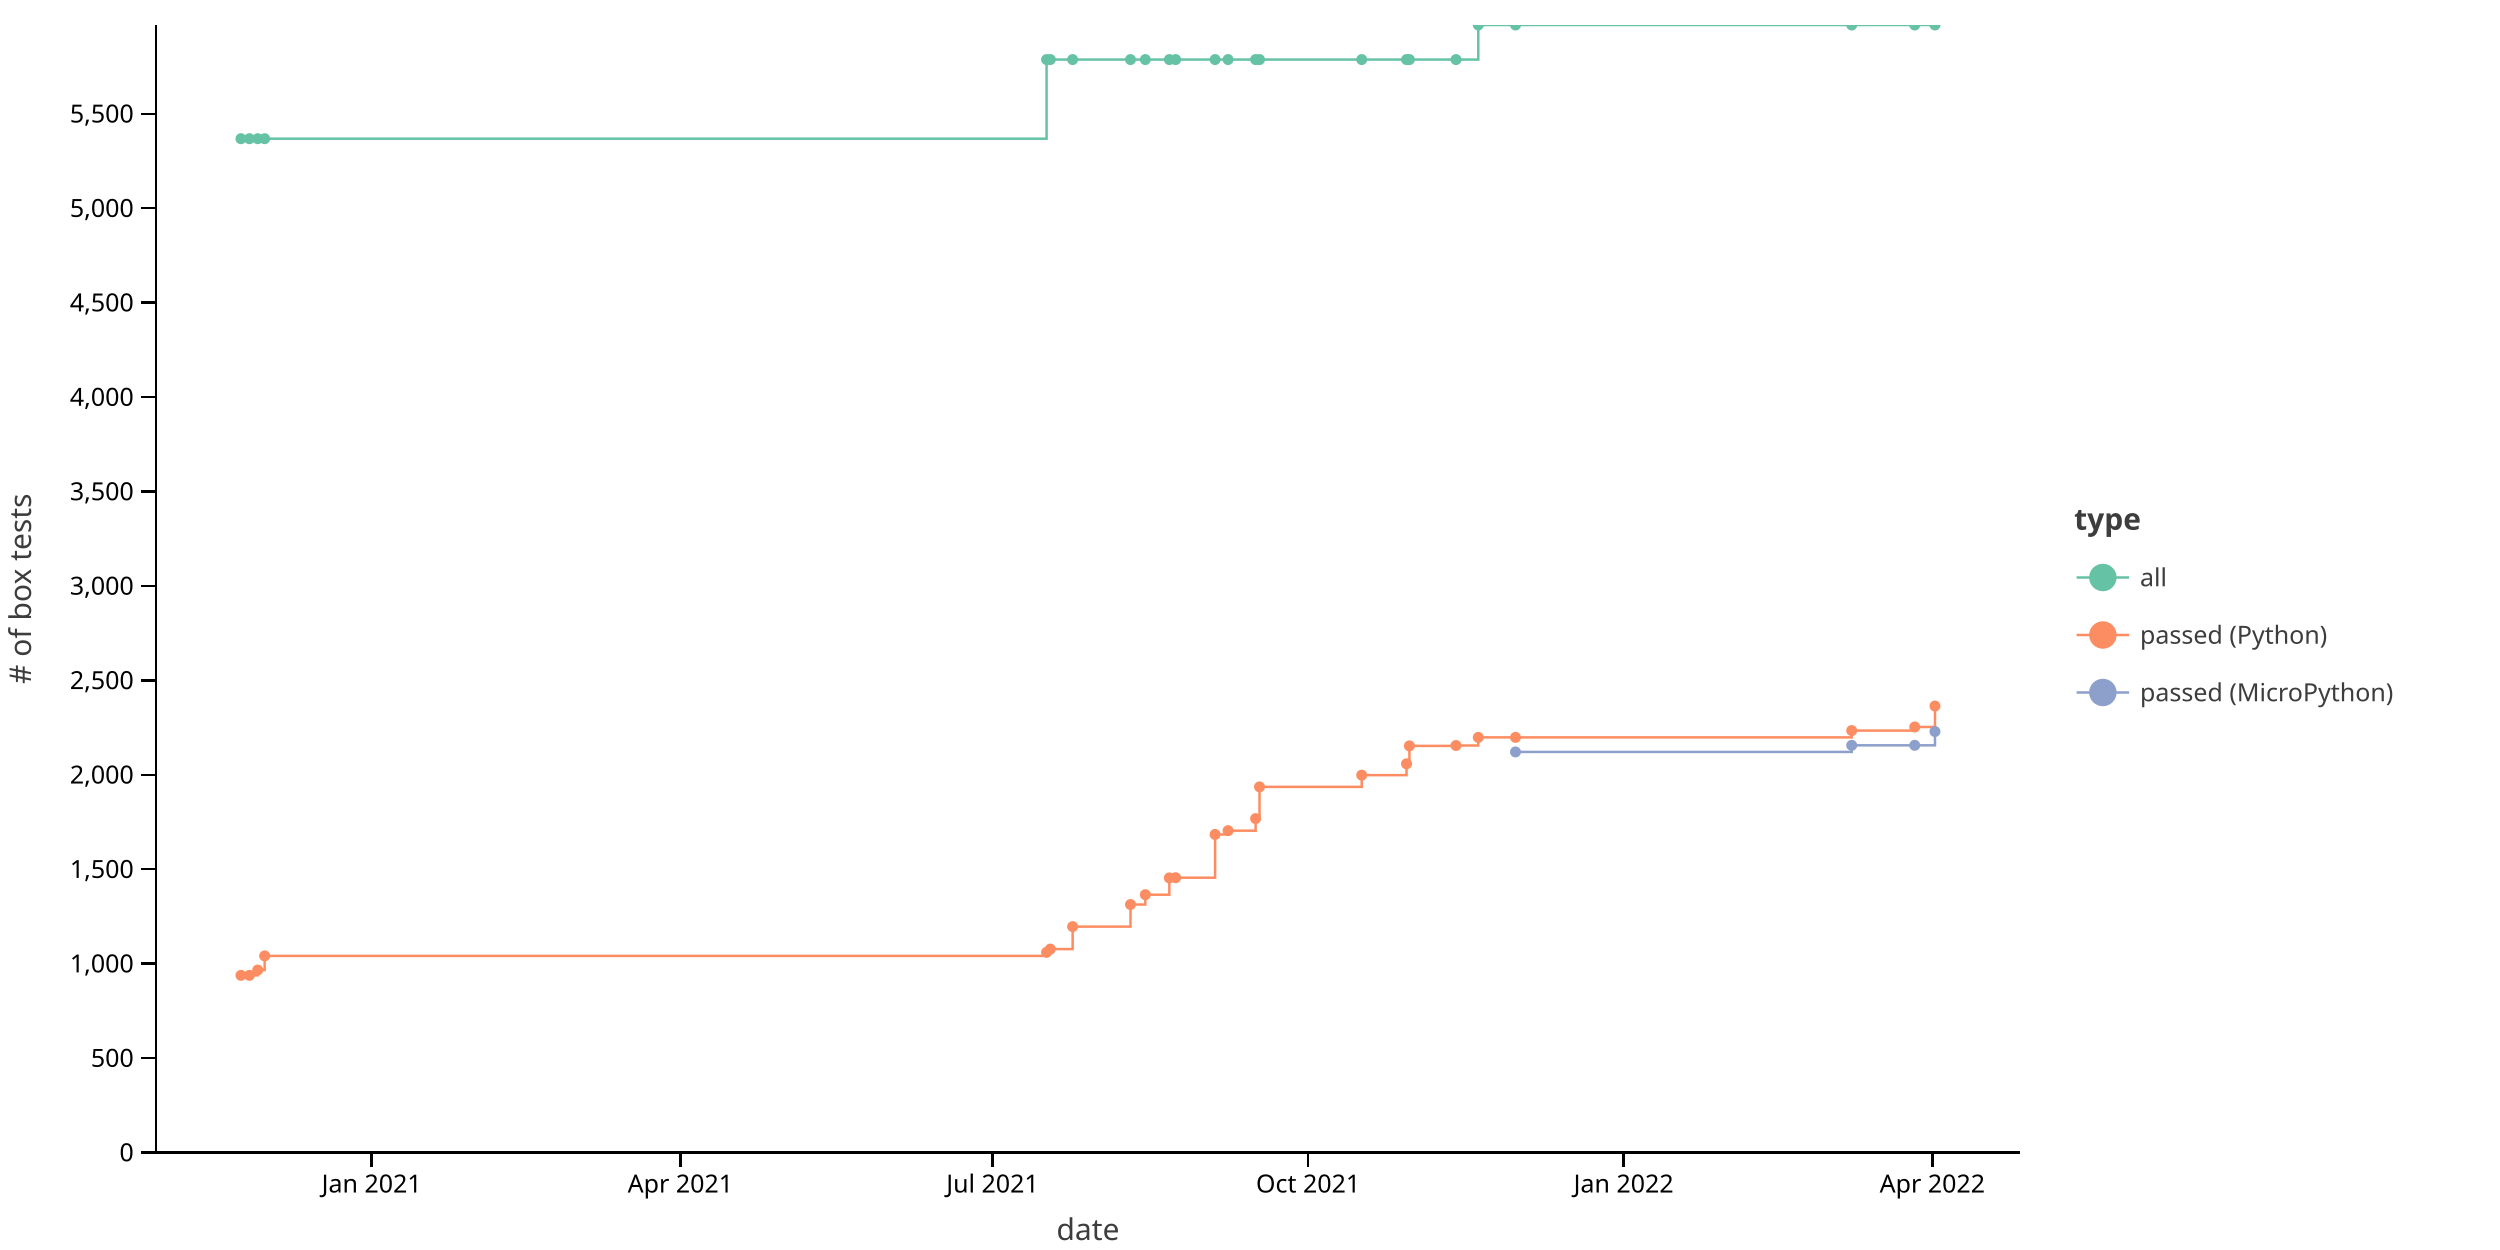
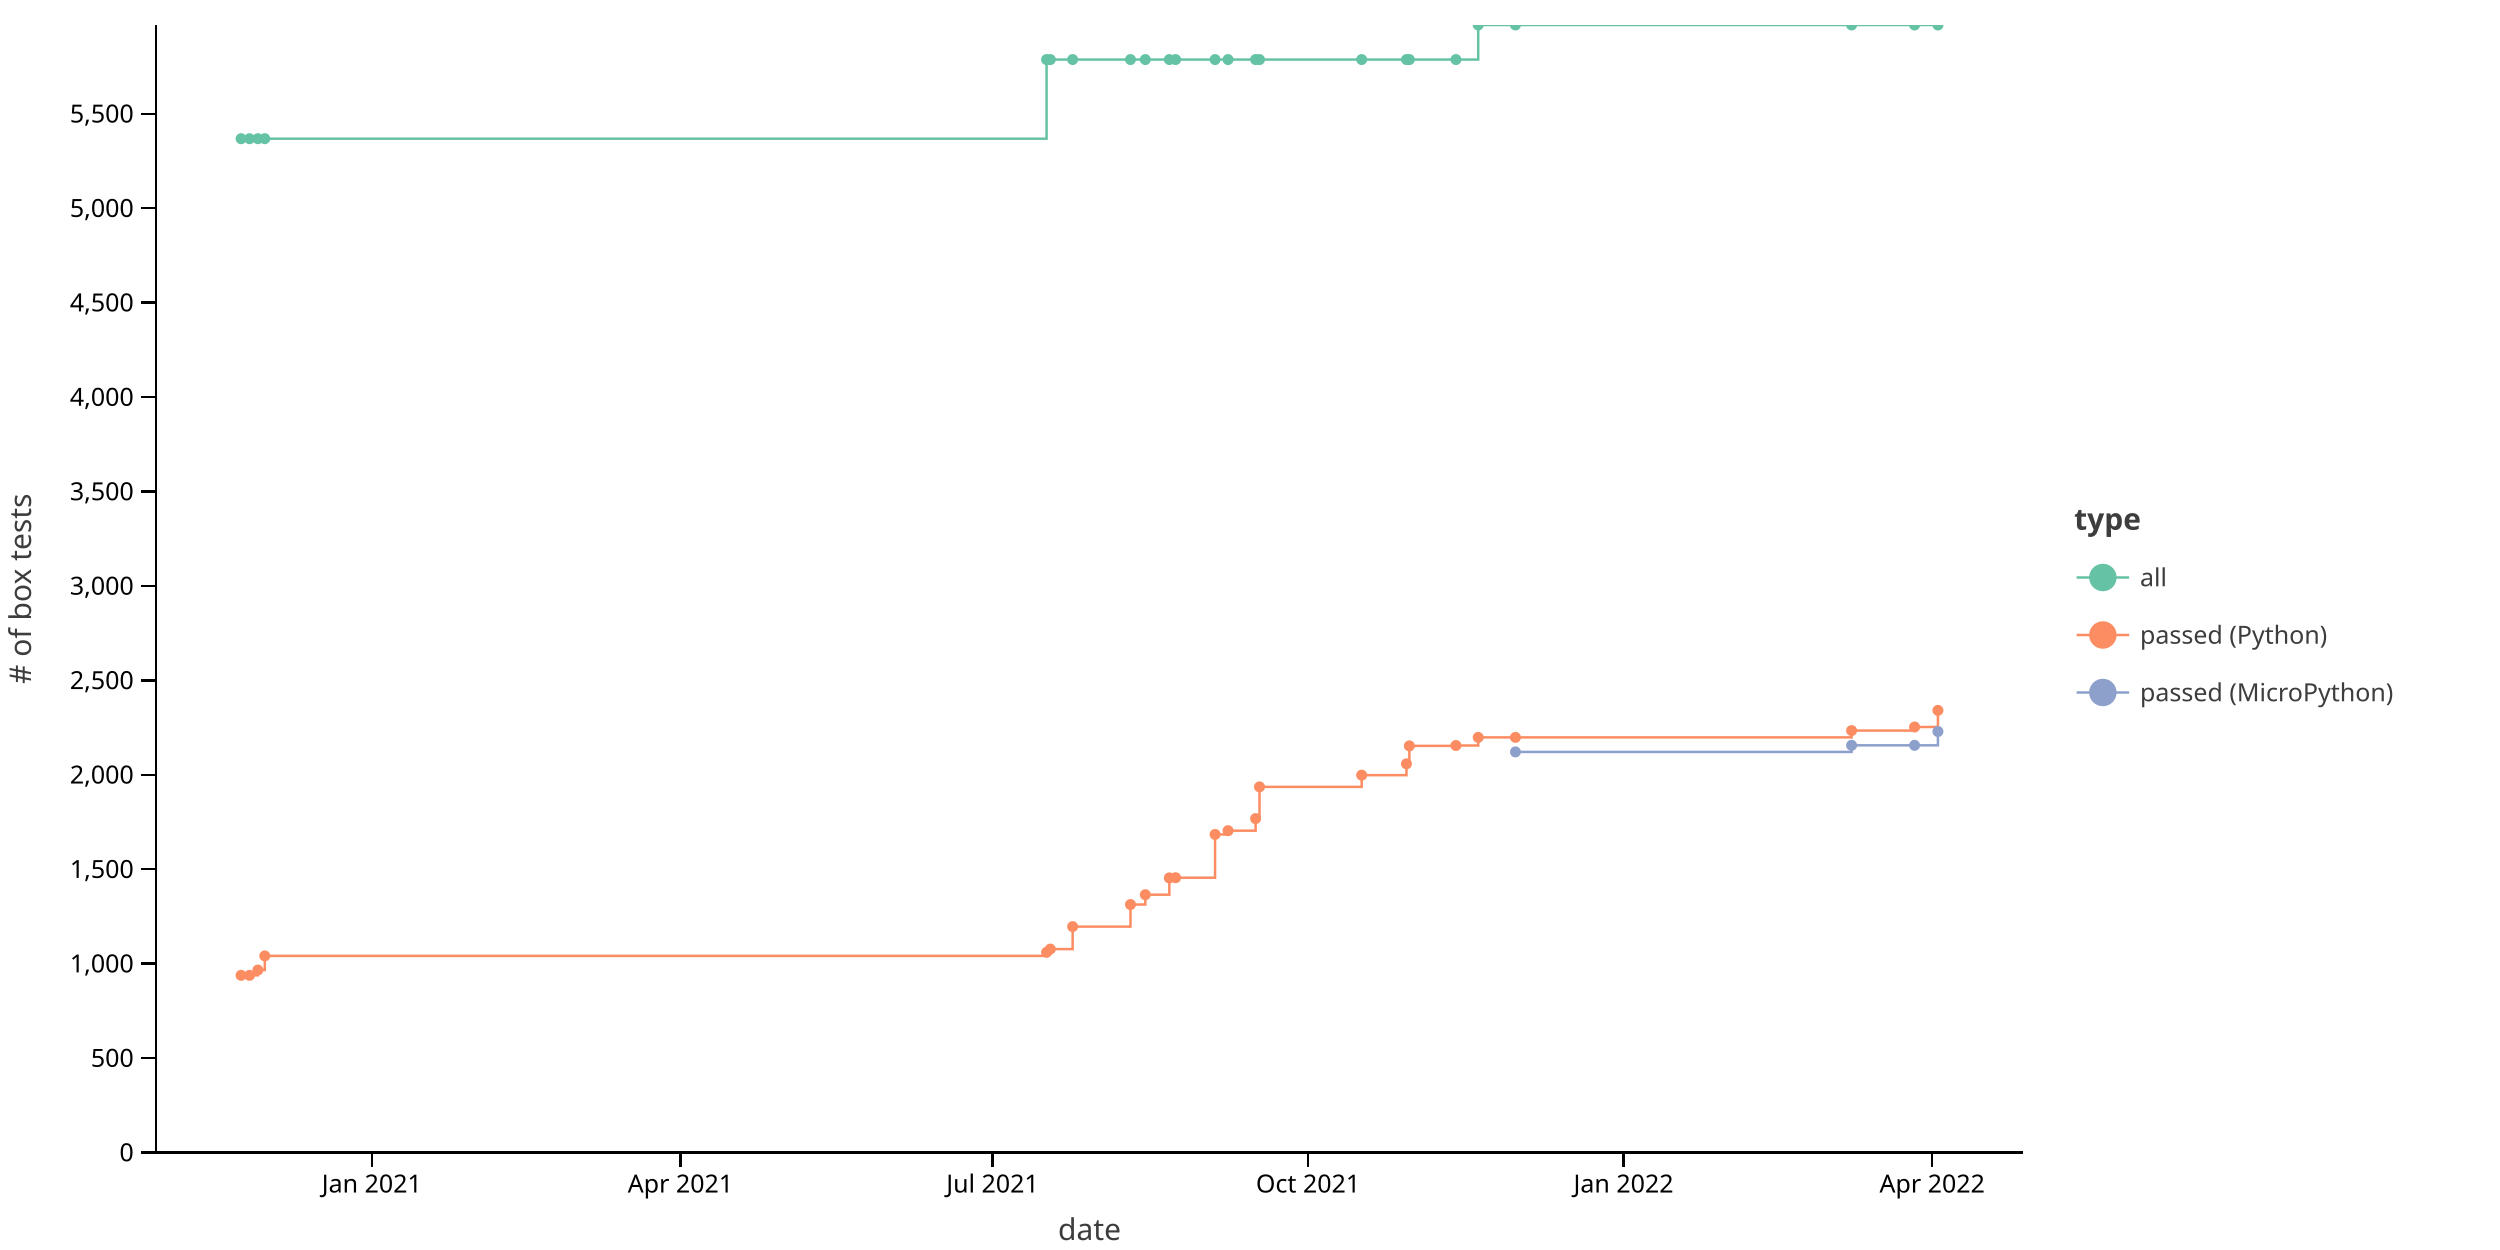
<svg xmlns="http://www.w3.org/2000/svg" class="plt-container" width="1000.0" height="500.0">
  <style type="text/css">
  .plt-container {
	font-family: "Lucida Grande", sans-serif;
	cursor: crosshair;
	user-select: none;
	-webkit-user-select: none;
	-moz-user-select: none;
	-ms-user-select: none;
}
.plt-backdrop {
   fill: white;
}
.plt-transparent .plt-backdrop {
   visibility: hidden;
}
text {
	font-size: 12px;
	fill: #3d3d3d;
	
	text-rendering: optimizeLegibility;
}
.plt-data-tooltip text {
	font-size: 12px;
}
.plt-axis-tooltip text {
	font-size: 12px;
}
.plt-axis line {
	shape-rendering: crispedges;
}
.plt-plot-title {

  font-size: 16.0px;
  font-weight: bold;
}
.plt-axis .tick text {

  font-size: 10.0px;
}
.plt-axis.small-tick-font .tick text {

  font-size: 8.0px;
}
.plt-axis-title text {

  font-size: 12.0px;
}
.plt_legend .legend-title text {

  font-size: 12.0px;
  font-weight: bold;
}
.plt_legend text {

  font-size: 10.0px;
}

  </style>
  <rect class="plt-backdrop" width="100%" height="100%">
  </rect>
  <g class="plt-plot">
    <g transform="translate(20.0 10.0 ) ">
      <g transform="translate(42.5 451.0 ) " class="plt-axis">
-         <g class="tick" transform="translate(86.16114 0.0 ) ">
+         <g class="tick" transform="translate(86.20863 0.0 ) ">
          <line stroke-width="1.0" stroke="rgb(0,0,0)" stroke-opacity="1.0" x2="0.0" y2="6.0">
          </line>
          <g transform="translate(0.0 9.0 ) ">
            <text style="fill:#000000;" text-anchor="middle" dy="0.7em">
            Jan 2021
            </text>
          </g>
        </g>
-         <g class="tick" transform="translate(209.6436 0.0 ) ">
+         <g class="tick" transform="translate(209.6704 0.0 ) ">
          <line stroke-width="1.0" stroke="rgb(0,0,0)" stroke-opacity="1.0" x2="0.0" y2="6.0">
          </line>
          <g transform="translate(0.0 9.0 ) ">
            <text style="fill:#000000;" text-anchor="middle" dy="0.7em">
            Apr 2021
            </text>
          </g>
        </g>
-         <g class="tick" transform="translate(334.498 0.0 ) ">
+         <g class="tick" transform="translate(334.5039 0.0 ) ">
          <line stroke-width="1.0" stroke="rgb(0,0,0)" stroke-opacity="1.0" x2="0.0" y2="6.0">
          </line>
          <g transform="translate(0.0 9.0 ) ">
            <text style="fill:#000000;" text-anchor="middle" dy="0.7em">
            Jul 2021
            </text>
          </g>
        </g>
-         <g class="tick" transform="translate(460.7245 0.0 ) ">
+         <g class="tick" transform="translate(460.7092 0.0 ) ">
          <line stroke-width="1.0" stroke="rgb(0,0,0)" stroke-opacity="1.0" x2="0.0" y2="6.0">
          </line>
          <g transform="translate(0.0 9.0 ) ">
            <text style="fill:#000000;" text-anchor="middle" dy="0.7em">
            Oct 2021
            </text>
          </g>
        </g>
-         <g class="tick" transform="translate(586.951 0.0 ) ">
+         <g class="tick" transform="translate(586.9146 0.0 ) ">
          <line stroke-width="1.0" stroke="rgb(0,0,0)" stroke-opacity="1.0" x2="0.0" y2="6.0">
          </line>
          <g transform="translate(0.0 9.0 ) ">
            <text style="fill:#000000;" text-anchor="middle" dy="0.7em">
            Jan 2022
            </text>
          </g>
        </g>
-         <g class="tick" transform="translate(710.4334 0.0 ) ">
+         <g class="tick" transform="translate(710.3763 0.0 ) ">
          <line stroke-width="1.0" stroke="rgb(0,0,0)" stroke-opacity="1.0" x2="0.0" y2="6.0">
          </line>
          <g transform="translate(0.0 9.0 ) ">
            <text style="fill:#000000;" text-anchor="middle" dy="0.7em">
            Apr 2022
            </text>
          </g>
        </g>
-         <line x1="0.0" y1="0.0" x2="745.371" y2="0.0" stroke-width="1.0" stroke="rgb(0,0,0)" stroke-opacity="1.0">
+         <line x1="0.0" y1="0.0" x2="746.608" y2="0.0" stroke-width="1.0" stroke="rgb(0,0,0)" stroke-opacity="1.0">
        </line>
      </g>
      <g transform="translate(42.5 0.0 ) " class="plt-axis">
        <g class="tick" transform="translate(0.0 451.0 ) ">
          <line stroke-width="1.0" stroke="rgb(0,0,0)" stroke-opacity="1.0" x2="-6.0" y2="0.0">
          </line>
          <g transform="translate(-9.0 0.0 ) ">
            <text style="fill:#000000;" text-anchor="end" dy="0.35em">
            0
            </text>
          </g>
        </g>
        <g class="tick" transform="translate(0.0 413.2278 ) ">
          <line stroke-width="1.0" stroke="rgb(0,0,0)" stroke-opacity="1.0" x2="-6.0" y2="0.0">
          </line>
          <g transform="translate(-9.0 0.0 ) ">
            <text style="fill:#000000;" text-anchor="end" dy="0.35em">
            500
            </text>
          </g>
        </g>
        <g class="tick" transform="translate(0.0 375.4556 ) ">
          <line stroke-width="1.0" stroke="rgb(0,0,0)" stroke-opacity="1.0" x2="-6.0" y2="0.0">
          </line>
          <g transform="translate(-9.0 0.0 ) ">
            <text style="fill:#000000;" text-anchor="end" dy="0.35em">
            1,000
            </text>
          </g>
        </g>
        <g class="tick" transform="translate(0.0 337.6834 ) ">
          <line stroke-width="1.0" stroke="rgb(0,0,0)" stroke-opacity="1.0" x2="-6.0" y2="0.0">
          </line>
          <g transform="translate(-9.0 0.0 ) ">
            <text style="fill:#000000;" text-anchor="end" dy="0.35em">
            1,500
            </text>
          </g>
        </g>
        <g class="tick" transform="translate(0.0 299.9112 ) ">
          <line stroke-width="1.0" stroke="rgb(0,0,0)" stroke-opacity="1.0" x2="-6.0" y2="0.0">
          </line>
          <g transform="translate(-9.0 0.0 ) ">
            <text style="fill:#000000;" text-anchor="end" dy="0.35em">
            2,000
            </text>
          </g>
        </g>
        <g class="tick" transform="translate(0.0 262.139 ) ">
          <line stroke-width="1.0" stroke="rgb(0,0,0)" stroke-opacity="1.0" x2="-6.0" y2="0.0">
          </line>
          <g transform="translate(-9.0 0.0 ) ">
            <text style="fill:#000000;" text-anchor="end" dy="0.35em">
            2,500
            </text>
          </g>
        </g>
        <g class="tick" transform="translate(0.0 224.3668 ) ">
          <line stroke-width="1.0" stroke="rgb(0,0,0)" stroke-opacity="1.0" x2="-6.0" y2="0.0">
          </line>
          <g transform="translate(-9.0 0.0 ) ">
            <text style="fill:#000000;" text-anchor="end" dy="0.35em">
            3,000
            </text>
          </g>
        </g>
        <g class="tick" transform="translate(0.0 186.5946 ) ">
          <line stroke-width="1.0" stroke="rgb(0,0,0)" stroke-opacity="1.0" x2="-6.0" y2="0.0">
          </line>
          <g transform="translate(-9.0 0.0 ) ">
            <text style="fill:#000000;" text-anchor="end" dy="0.35em">
            3,500
            </text>
          </g>
        </g>
        <g class="tick" transform="translate(0.0 148.8224 ) ">
          <line stroke-width="1.0" stroke="rgb(0,0,0)" stroke-opacity="1.0" x2="-6.0" y2="0.0">
          </line>
          <g transform="translate(-9.0 0.0 ) ">
            <text style="fill:#000000;" text-anchor="end" dy="0.35em">
            4,000
            </text>
          </g>
        </g>
        <g class="tick" transform="translate(0.0 111.0503 ) ">
          <line stroke-width="1.0" stroke="rgb(0,0,0)" stroke-opacity="1.0" x2="-6.0" y2="0.0">
          </line>
          <g transform="translate(-9.0 0.0 ) ">
            <text style="fill:#000000;" text-anchor="end" dy="0.35em">
            4,500
            </text>
          </g>
        </g>
        <g class="tick" transform="translate(0.0 73.27806 ) ">
          <line stroke-width="1.0" stroke="rgb(0,0,0)" stroke-opacity="1.0" x2="-6.0" y2="0.0">
          </line>
          <g transform="translate(-9.0 0.0 ) ">
            <text style="fill:#000000;" text-anchor="end" dy="0.35em">
            5,000
            </text>
          </g>
        </g>
        <g class="tick" transform="translate(0.0 35.50586 ) ">
          <line stroke-width="1.0" stroke="rgb(0,0,0)" stroke-opacity="1.0" x2="-6.0" y2="0.0">
          </line>
          <g transform="translate(-9.0 0.0 ) ">
            <text style="fill:#000000;" text-anchor="end" dy="0.35em">
            5,500
            </text>
          </g>
        </g>
        <line x1="0.0" y1="0.0" x2="0.0" y2="451.0" stroke-width="1.0" stroke="rgb(0,0,0)" stroke-opacity="1.0">
        </line>
      </g>
-       <g transform="translate(42.5 0.0 ) " clip-path="url(#clip-0)" clip-bounds-jfx="[rect (0.0, 0.0), (745.371, 451.0)]">
+       <g transform="translate(42.5 0.0 ) " clip-path="url(#clip-0)" clip-bounds-jfx="[rect (0.0, 0.0), (746.608, 451.0)]">
        <defs>
          <clipPath id="clip-0">
-             <rect x="0.0" y="0.0" width="745.371" height="451.0">
+             <rect x="0.0" y="0.0" width="746.608" height="451.0">
            </rect>
          </clipPath>
        </defs>
        <g>
-           <path d="M33.88 45.478 L33.88 45.478 L37.253 45.478 L37.253 45.478 L40.591 45.478 L40.591 45.478 L43.361 45.478 L43.361 45.478 L356.131 45.478 L356.131 13.825 L357.62 13.825 L357.62 13.825 L366.556 13.825 L366.556 13.825 L389.695 13.825 L389.695 13.825 L395.635 13.825 L395.635 13.825 L405.241 13.825 L405.241 13.825 L407.754 13.825 L407.754 13.825 L423.534 13.825 L423.534 13.825 L428.73 13.825 L428.73 13.825 L439.752 13.825 L439.752 13.825 L441.312 13.825 L441.312 13.825 L482.195 13.825 L482.195 13.825 L500.108 13.825 L500.108 13.825 L501.269 13.825 L501.269 13.825 L519.906 13.825 L519.906 13.825 L528.812 13.825 L528.812 0.0 L543.704 0.0 L543.704 0.0 L678.191 0.0 L678.191 0.0 L703.388 0.0 L703.388 0.0 L711.49 0.0 L711.49 0.0 " fill="none" stroke-width="1.0" stroke="rgb(102,194,165)" stroke-opacity="1.0">
+           <path d="M33.937 45.478 L33.937 45.478 L37.309 45.478 L37.309 45.478 L40.646 45.478 L40.646 45.478 L43.416 45.478 L43.416 45.478 L356.133 45.478 L356.133 13.825 L357.622 13.825 L357.622 13.825 L366.556 13.825 L366.556 13.825 L389.692 13.825 L389.692 13.825 L395.63 13.825 L395.63 13.825 L405.235 13.825 L405.235 13.825 L407.748 13.825 L407.748 13.825 L423.525 13.825 L423.525 13.825 L428.72 13.825 L428.72 13.825 L439.74 13.825 L439.74 13.825 L441.3 13.825 L441.3 13.825 L482.176 13.825 L482.176 13.825 L500.086 13.825 L500.086 13.825 L501.247 13.825 L501.247 13.825 L519.881 13.825 L519.881 13.825 L528.785 13.825 L528.785 0.0 L543.675 0.0 L543.675 0.0 L678.139 0.0 L678.139 0.0 L703.332 0.0 L703.332 0.0 L712.672 0.0 L712.672 0.0 " fill="none" stroke-width="1.0" stroke="rgb(102,194,165)" stroke-opacity="1.0">
          </path>
        </g>
        <g>
-           <path d="M33.88 380.139 L33.88 380.139 L37.253 380.139 L37.253 380.139 L40.591 380.139 L40.591 378.024 L43.361 378.024 L43.361 372.358 L356.131 372.358 L356.131 370.923 L357.62 370.923 L357.62 369.639 L366.556 369.639 L366.556 360.649 L389.695 360.649 L389.695 351.81 L395.635 351.81 L395.635 347.882 L405.241 347.882 L405.241 341.158 L407.754 341.158 L407.754 341.083 L423.534 341.083 L423.534 323.783 L428.73 323.783 L428.73 322.272 L439.752 322.272 L439.752 317.438 L441.312 317.438 L441.312 304.746 L482.195 304.746 L482.195 300.062 L500.108 300.062 L500.108 295.53 L501.269 295.53 L501.269 288.353 L519.906 288.353 L519.906 288.202 L528.812 288.202 L528.812 284.953 L543.704 284.953 L543.704 284.953 L678.191 284.953 L678.191 282.234 L703.388 282.234 L703.388 280.798 L711.49 280.798 L711.49 272.413 " fill="none" stroke-width="1.0" stroke="rgb(252,141,98)" stroke-opacity="1.0">
+           <path d="M33.937 380.139 L33.937 380.139 L37.309 380.139 L37.309 380.139 L40.646 380.139 L40.646 378.024 L43.416 378.024 L43.416 372.358 L356.133 372.358 L356.133 370.923 L357.622 370.923 L357.622 369.639 L366.556 369.639 L366.556 360.649 L389.692 360.649 L389.692 351.81 L395.63 351.81 L395.63 347.882 L405.235 347.882 L405.235 341.158 L407.748 341.158 L407.748 341.083 L423.525 341.083 L423.525 323.783 L428.72 323.783 L428.72 322.272 L439.74 322.272 L439.74 317.438 L441.3 317.438 L441.3 304.746 L482.176 304.746 L482.176 300.062 L500.086 300.062 L500.086 295.53 L501.247 295.53 L501.247 288.353 L519.881 288.353 L519.881 288.202 L528.785 288.202 L528.785 284.953 L543.675 284.953 L543.675 284.953 L678.139 284.953 L678.139 282.234 L703.332 282.234 L703.332 280.798 L712.672 280.798 L712.672 274.151 " fill="none" stroke-width="1.0" stroke="rgb(252,141,98)" stroke-opacity="1.0">
          </path>
        </g>
        <g>
-           <path d="M543.704 290.77 L543.704 290.77 L678.191 290.77 L678.191 288.126 L703.388 288.126 L703.388 288.126 L711.49 288.126 L711.49 282.612 " fill="none" stroke-width="1.0" stroke="rgb(141,160,203)" stroke-opacity="1.0">
+           <path d="M543.675 290.77 L543.675 290.77 L678.139 290.77 L678.139 288.126 L703.332 288.126 L703.332 288.126 L712.672 288.126 L712.672 282.612 " fill="none" stroke-width="1.0" stroke="rgb(141,160,203)" stroke-opacity="1.0">
          </path>
        </g>
      </g>
-       <g transform="translate(42.5 0.0 ) " clip-path="url(#clip-1)" clip-bounds-jfx="[rect (0.0, 0.0), (745.371, 451.0)]">
+       <g transform="translate(42.5 0.0 ) " clip-path="url(#clip-1)" clip-bounds-jfx="[rect (0.0, 0.0), (746.608, 451.0)]">
        <defs>
          <clipPath id="clip-1">
-             <rect x="0.0" y="0.0" width="745.371" height="451.0">
+             <rect x="0.0" y="0.0" width="746.608" height="451.0">
            </rect>
          </clipPath>
        </defs>
        <g>
          <g>
-             <circle fill="#66c2a5" stroke="#66c2a5" stroke-opacity="0.0" stroke-width="0.0" cx="33.88" cy="45.478" r="2.2" />
-             <circle fill="#66c2a5" stroke="#66c2a5" stroke-opacity="0.0" stroke-width="0.0" cx="37.253" cy="45.478" r="2.2" />
-             <circle fill="#66c2a5" stroke="#66c2a5" stroke-opacity="0.0" stroke-width="0.0" cx="40.591" cy="45.478" r="2.2" />
-             <circle fill="#66c2a5" stroke="#66c2a5" stroke-opacity="0.0" stroke-width="0.0" cx="43.361" cy="45.478" r="2.2" />
-             <circle fill="#66c2a5" stroke="#66c2a5" stroke-opacity="0.0" stroke-width="0.0" cx="356.131" cy="13.825" r="2.2" />
-             <circle fill="#66c2a5" stroke="#66c2a5" stroke-opacity="0.0" stroke-width="0.0" cx="357.62" cy="13.825" r="2.2" />
+             <circle fill="#66c2a5" stroke="#66c2a5" stroke-opacity="0.0" stroke-width="0.0" cx="33.937" cy="45.478" r="2.2" />
+             <circle fill="#66c2a5" stroke="#66c2a5" stroke-opacity="0.0" stroke-width="0.0" cx="37.309" cy="45.478" r="2.2" />
+             <circle fill="#66c2a5" stroke="#66c2a5" stroke-opacity="0.0" stroke-width="0.0" cx="40.646" cy="45.478" r="2.2" />
+             <circle fill="#66c2a5" stroke="#66c2a5" stroke-opacity="0.0" stroke-width="0.0" cx="43.416" cy="45.478" r="2.2" />
+             <circle fill="#66c2a5" stroke="#66c2a5" stroke-opacity="0.0" stroke-width="0.0" cx="356.133" cy="13.825" r="2.2" />
+             <circle fill="#66c2a5" stroke="#66c2a5" stroke-opacity="0.0" stroke-width="0.0" cx="357.622" cy="13.825" r="2.2" />
            <circle fill="#66c2a5" stroke="#66c2a5" stroke-opacity="0.0" stroke-width="0.0" cx="366.556" cy="13.825" r="2.2" />
-             <circle fill="#66c2a5" stroke="#66c2a5" stroke-opacity="0.0" stroke-width="0.0" cx="389.695" cy="13.825" r="2.2" />
-             <circle fill="#66c2a5" stroke="#66c2a5" stroke-opacity="0.0" stroke-width="0.0" cx="395.635" cy="13.825" r="2.2" />
-             <circle fill="#66c2a5" stroke="#66c2a5" stroke-opacity="0.0" stroke-width="0.0" cx="405.241" cy="13.825" r="2.2" />
-             <circle fill="#66c2a5" stroke="#66c2a5" stroke-opacity="0.0" stroke-width="0.0" cx="407.754" cy="13.825" r="2.2" />
-             <circle fill="#66c2a5" stroke="#66c2a5" stroke-opacity="0.0" stroke-width="0.0" cx="423.534" cy="13.825" r="2.2" />
-             <circle fill="#66c2a5" stroke="#66c2a5" stroke-opacity="0.0" stroke-width="0.0" cx="428.73" cy="13.825" r="2.2" />
-             <circle fill="#66c2a5" stroke="#66c2a5" stroke-opacity="0.0" stroke-width="0.0" cx="439.752" cy="13.825" r="2.2" />
-             <circle fill="#66c2a5" stroke="#66c2a5" stroke-opacity="0.0" stroke-width="0.0" cx="441.312" cy="13.825" r="2.2" />
-             <circle fill="#66c2a5" stroke="#66c2a5" stroke-opacity="0.0" stroke-width="0.0" cx="482.195" cy="13.825" r="2.2" />
-             <circle fill="#66c2a5" stroke="#66c2a5" stroke-opacity="0.0" stroke-width="0.0" cx="500.108" cy="13.825" r="2.2" />
-             <circle fill="#66c2a5" stroke="#66c2a5" stroke-opacity="0.0" stroke-width="0.0" cx="501.269" cy="13.825" r="2.2" />
-             <circle fill="#66c2a5" stroke="#66c2a5" stroke-opacity="0.0" stroke-width="0.0" cx="519.906" cy="13.825" r="2.2" />
-             <circle fill="#66c2a5" stroke="#66c2a5" stroke-opacity="0.0" stroke-width="0.0" cx="528.812" cy="0.0" r="2.2" />
-             <circle fill="#66c2a5" stroke="#66c2a5" stroke-opacity="0.0" stroke-width="0.0" cx="543.704" cy="0.0" r="2.2" />
-             <circle fill="#66c2a5" stroke="#66c2a5" stroke-opacity="0.0" stroke-width="0.0" cx="678.191" cy="0.0" r="2.2" />
-             <circle fill="#66c2a5" stroke="#66c2a5" stroke-opacity="0.0" stroke-width="0.0" cx="703.388" cy="0.0" r="2.2" />
-             <circle fill="#66c2a5" stroke="#66c2a5" stroke-opacity="0.0" stroke-width="0.0" cx="711.49" cy="0.0" r="2.2" />
-             <circle fill="#fc8d62" stroke="#fc8d62" stroke-opacity="0.0" stroke-width="0.0" cx="33.88" cy="380.139" r="2.2" />
-             <circle fill="#fc8d62" stroke="#fc8d62" stroke-opacity="0.0" stroke-width="0.0" cx="37.253" cy="380.139" r="2.2" />
-             <circle fill="#fc8d62" stroke="#fc8d62" stroke-opacity="0.0" stroke-width="0.0" cx="40.591" cy="378.024" r="2.2" />
-             <circle fill="#fc8d62" stroke="#fc8d62" stroke-opacity="0.0" stroke-width="0.0" cx="43.361" cy="372.358" r="2.2" />
-             <circle fill="#fc8d62" stroke="#fc8d62" stroke-opacity="0.0" stroke-width="0.0" cx="356.131" cy="370.923" r="2.2" />
-             <circle fill="#fc8d62" stroke="#fc8d62" stroke-opacity="0.0" stroke-width="0.0" cx="357.62" cy="369.639" r="2.2" />
+             <circle fill="#66c2a5" stroke="#66c2a5" stroke-opacity="0.0" stroke-width="0.0" cx="389.692" cy="13.825" r="2.2" />
+             <circle fill="#66c2a5" stroke="#66c2a5" stroke-opacity="0.0" stroke-width="0.0" cx="395.63" cy="13.825" r="2.2" />
+             <circle fill="#66c2a5" stroke="#66c2a5" stroke-opacity="0.0" stroke-width="0.0" cx="405.235" cy="13.825" r="2.2" />
+             <circle fill="#66c2a5" stroke="#66c2a5" stroke-opacity="0.0" stroke-width="0.0" cx="407.748" cy="13.825" r="2.2" />
+             <circle fill="#66c2a5" stroke="#66c2a5" stroke-opacity="0.0" stroke-width="0.0" cx="423.525" cy="13.825" r="2.2" />
+             <circle fill="#66c2a5" stroke="#66c2a5" stroke-opacity="0.0" stroke-width="0.0" cx="428.72" cy="13.825" r="2.2" />
+             <circle fill="#66c2a5" stroke="#66c2a5" stroke-opacity="0.0" stroke-width="0.0" cx="439.74" cy="13.825" r="2.2" />
+             <circle fill="#66c2a5" stroke="#66c2a5" stroke-opacity="0.0" stroke-width="0.0" cx="441.3" cy="13.825" r="2.2" />
+             <circle fill="#66c2a5" stroke="#66c2a5" stroke-opacity="0.0" stroke-width="0.0" cx="482.176" cy="13.825" r="2.2" />
+             <circle fill="#66c2a5" stroke="#66c2a5" stroke-opacity="0.0" stroke-width="0.0" cx="500.086" cy="13.825" r="2.2" />
+             <circle fill="#66c2a5" stroke="#66c2a5" stroke-opacity="0.0" stroke-width="0.0" cx="501.247" cy="13.825" r="2.2" />
+             <circle fill="#66c2a5" stroke="#66c2a5" stroke-opacity="0.0" stroke-width="0.0" cx="519.881" cy="13.825" r="2.2" />
+             <circle fill="#66c2a5" stroke="#66c2a5" stroke-opacity="0.0" stroke-width="0.0" cx="528.785" cy="0.0" r="2.2" />
+             <circle fill="#66c2a5" stroke="#66c2a5" stroke-opacity="0.0" stroke-width="0.0" cx="543.675" cy="0.0" r="2.2" />
+             <circle fill="#66c2a5" stroke="#66c2a5" stroke-opacity="0.0" stroke-width="0.0" cx="678.139" cy="0.0" r="2.2" />
+             <circle fill="#66c2a5" stroke="#66c2a5" stroke-opacity="0.0" stroke-width="0.0" cx="703.332" cy="0.0" r="2.2" />
+             <circle fill="#66c2a5" stroke="#66c2a5" stroke-opacity="0.0" stroke-width="0.0" cx="712.672" cy="0.0" r="2.2" />
+             <circle fill="#fc8d62" stroke="#fc8d62" stroke-opacity="0.0" stroke-width="0.0" cx="33.937" cy="380.139" r="2.2" />
+             <circle fill="#fc8d62" stroke="#fc8d62" stroke-opacity="0.0" stroke-width="0.0" cx="37.309" cy="380.139" r="2.2" />
+             <circle fill="#fc8d62" stroke="#fc8d62" stroke-opacity="0.0" stroke-width="0.0" cx="40.646" cy="378.024" r="2.2" />
+             <circle fill="#fc8d62" stroke="#fc8d62" stroke-opacity="0.0" stroke-width="0.0" cx="43.416" cy="372.358" r="2.2" />
+             <circle fill="#fc8d62" stroke="#fc8d62" stroke-opacity="0.0" stroke-width="0.0" cx="356.133" cy="370.923" r="2.2" />
+             <circle fill="#fc8d62" stroke="#fc8d62" stroke-opacity="0.0" stroke-width="0.0" cx="357.622" cy="369.639" r="2.2" />
            <circle fill="#fc8d62" stroke="#fc8d62" stroke-opacity="0.0" stroke-width="0.0" cx="366.556" cy="360.649" r="2.2" />
-             <circle fill="#fc8d62" stroke="#fc8d62" stroke-opacity="0.0" stroke-width="0.0" cx="389.695" cy="351.81" r="2.2" />
-             <circle fill="#fc8d62" stroke="#fc8d62" stroke-opacity="0.0" stroke-width="0.0" cx="395.635" cy="347.882" r="2.2" />
-             <circle fill="#fc8d62" stroke="#fc8d62" stroke-opacity="0.0" stroke-width="0.0" cx="405.241" cy="341.158" r="2.2" />
-             <circle fill="#fc8d62" stroke="#fc8d62" stroke-opacity="0.0" stroke-width="0.0" cx="407.754" cy="341.083" r="2.2" />
-             <circle fill="#fc8d62" stroke="#fc8d62" stroke-opacity="0.0" stroke-width="0.0" cx="423.534" cy="323.783" r="2.2" />
-             <circle fill="#fc8d62" stroke="#fc8d62" stroke-opacity="0.0" stroke-width="0.0" cx="428.73" cy="322.272" r="2.2" />
-             <circle fill="#fc8d62" stroke="#fc8d62" stroke-opacity="0.0" stroke-width="0.0" cx="439.752" cy="317.438" r="2.2" />
-             <circle fill="#fc8d62" stroke="#fc8d62" stroke-opacity="0.0" stroke-width="0.0" cx="441.312" cy="304.746" r="2.2" />
-             <circle fill="#fc8d62" stroke="#fc8d62" stroke-opacity="0.0" stroke-width="0.0" cx="482.195" cy="300.062" r="2.2" />
-             <circle fill="#fc8d62" stroke="#fc8d62" stroke-opacity="0.0" stroke-width="0.0" cx="500.108" cy="295.53" r="2.2" />
-             <circle fill="#fc8d62" stroke="#fc8d62" stroke-opacity="0.0" stroke-width="0.0" cx="501.269" cy="288.353" r="2.2" />
-             <circle fill="#fc8d62" stroke="#fc8d62" stroke-opacity="0.0" stroke-width="0.0" cx="519.906" cy="288.202" r="2.2" />
-             <circle fill="#fc8d62" stroke="#fc8d62" stroke-opacity="0.0" stroke-width="0.0" cx="528.812" cy="284.953" r="2.2" />
-             <circle fill="#fc8d62" stroke="#fc8d62" stroke-opacity="0.0" stroke-width="0.0" cx="543.704" cy="284.953" r="2.2" />
-             <circle fill="#fc8d62" stroke="#fc8d62" stroke-opacity="0.0" stroke-width="0.0" cx="678.191" cy="282.234" r="2.2" />
-             <circle fill="#fc8d62" stroke="#fc8d62" stroke-opacity="0.0" stroke-width="0.0" cx="703.388" cy="280.798" r="2.2" />
-             <circle fill="#fc8d62" stroke="#fc8d62" stroke-opacity="0.0" stroke-width="0.0" cx="711.49" cy="272.413" r="2.2" />
-             <circle fill="#8da0cb" stroke="#8da0cb" stroke-opacity="0.0" stroke-width="0.0" cx="543.704" cy="290.77" r="2.2" />
-             <circle fill="#8da0cb" stroke="#8da0cb" stroke-opacity="0.0" stroke-width="0.0" cx="678.191" cy="288.126" r="2.2" />
-             <circle fill="#8da0cb" stroke="#8da0cb" stroke-opacity="0.0" stroke-width="0.0" cx="703.388" cy="288.126" r="2.2" />
-             <circle fill="#8da0cb" stroke="#8da0cb" stroke-opacity="0.0" stroke-width="0.0" cx="711.49" cy="282.612" r="2.2" />
+             <circle fill="#fc8d62" stroke="#fc8d62" stroke-opacity="0.0" stroke-width="0.0" cx="389.692" cy="351.81" r="2.2" />
+             <circle fill="#fc8d62" stroke="#fc8d62" stroke-opacity="0.0" stroke-width="0.0" cx="395.63" cy="347.882" r="2.2" />
+             <circle fill="#fc8d62" stroke="#fc8d62" stroke-opacity="0.0" stroke-width="0.0" cx="405.235" cy="341.158" r="2.2" />
+             <circle fill="#fc8d62" stroke="#fc8d62" stroke-opacity="0.0" stroke-width="0.0" cx="407.748" cy="341.083" r="2.2" />
+             <circle fill="#fc8d62" stroke="#fc8d62" stroke-opacity="0.0" stroke-width="0.0" cx="423.525" cy="323.783" r="2.2" />
+             <circle fill="#fc8d62" stroke="#fc8d62" stroke-opacity="0.0" stroke-width="0.0" cx="428.72" cy="322.272" r="2.2" />
+             <circle fill="#fc8d62" stroke="#fc8d62" stroke-opacity="0.0" stroke-width="0.0" cx="439.74" cy="317.438" r="2.2" />
+             <circle fill="#fc8d62" stroke="#fc8d62" stroke-opacity="0.0" stroke-width="0.0" cx="441.3" cy="304.746" r="2.2" />
+             <circle fill="#fc8d62" stroke="#fc8d62" stroke-opacity="0.0" stroke-width="0.0" cx="482.176" cy="300.062" r="2.2" />
+             <circle fill="#fc8d62" stroke="#fc8d62" stroke-opacity="0.0" stroke-width="0.0" cx="500.086" cy="295.53" r="2.2" />
+             <circle fill="#fc8d62" stroke="#fc8d62" stroke-opacity="0.0" stroke-width="0.0" cx="501.247" cy="288.353" r="2.2" />
+             <circle fill="#fc8d62" stroke="#fc8d62" stroke-opacity="0.0" stroke-width="0.0" cx="519.881" cy="288.202" r="2.2" />
+             <circle fill="#fc8d62" stroke="#fc8d62" stroke-opacity="0.0" stroke-width="0.0" cx="528.785" cy="284.953" r="2.2" />
+             <circle fill="#fc8d62" stroke="#fc8d62" stroke-opacity="0.0" stroke-width="0.0" cx="543.675" cy="284.953" r="2.2" />
+             <circle fill="#fc8d62" stroke="#fc8d62" stroke-opacity="0.0" stroke-width="0.0" cx="678.139" cy="282.234" r="2.2" />
+             <circle fill="#fc8d62" stroke="#fc8d62" stroke-opacity="0.0" stroke-width="0.0" cx="703.332" cy="280.798" r="2.2" />
+             <circle fill="#fc8d62" stroke="#fc8d62" stroke-opacity="0.0" stroke-width="0.0" cx="712.672" cy="274.151" r="2.2" />
+             <circle fill="#8da0cb" stroke="#8da0cb" stroke-opacity="0.0" stroke-width="0.0" cx="543.675" cy="290.77" r="2.2" />
+             <circle fill="#8da0cb" stroke="#8da0cb" stroke-opacity="0.0" stroke-width="0.0" cx="678.139" cy="288.126" r="2.2" />
+             <circle fill="#8da0cb" stroke="#8da0cb" stroke-opacity="0.0" stroke-width="0.0" cx="703.332" cy="288.126" r="2.2" />
+             <circle fill="#8da0cb" stroke="#8da0cb" stroke-opacity="0.0" stroke-width="0.0" cx="712.672" cy="282.612" r="2.2" />
          </g>
        </g>
      </g>
    </g>
    <g class="plt-axis">
      <g transform="translate(4.0 235.5 ) rotate(-90.0 ) " class="plt-axis-title">
        <text text-anchor="middle" dy="0.7em">
        # of box tests
        </text>
      </g>
    </g>
    <g class="plt-axis">
-       <g transform="translate(435.1854 496.0 ) " class="plt-axis-title">
+       <g transform="translate(435.8042 496.0 ) " class="plt-axis-title">
        <text text-anchor="middle">
        date
        </text>
      </g>
    </g>
    <g transform="translate(819.65 197.5 ) " class="plt_legend">
      <rect x="5.0" y="5.0" height="95.0" width="170.35" fill="rgb(255,255,255)" fill-opacity="1.0">
      </rect>
      <g transform="translate(10.0 10.0 ) ">
        <g class="legend-title" transform="translate(0.0 -4.0 ) ">
          <text dy="0.7em">
          type
          </text>
        </g>
        <g transform="translate(0.0 12.0 ) ">
          <g transform="">
            <g>
              <rect x="1.0" y="1.0" height="21.0" width="21.0" stroke-width="1.0" stroke="rgb(255,255,255)" stroke-opacity="1.0" fill="rgb(255,255,255)" fill-opacity="1.0">
              </rect>
              <g transform="translate(1.0 1.0 ) ">
                <g>
                  <line x1="0.0" y1="10.5" x2="21.0" y2="10.5" stroke="rgb(102,194,165)" stroke-opacity="1.0" fill="rgb(17,142,216)" fill-opacity="1.0" stroke-width="1.0">
                  </line>
                </g>
                <g>
                  <g>
                    <circle fill="#66c2a5" stroke="#66c2a5" stroke-opacity="0.0" stroke-width="0.0" cx="10.5" cy="10.5" r="5.5" />
                  </g>
                </g>
              </g>
              <rect x="0.0" y="0.0" height="23.0" width="23.0" stroke-width="1.0" stroke="rgb(255,255,255)" stroke-opacity="1.0" fill="none">
              </rect>
            </g>
            <g transform="translate(26.35 11.5 ) ">
              <text dy="0.35em">
              all
              </text>
            </g>
          </g>
          <g transform="translate(0.0 23.0 ) ">
            <g>
              <rect x="1.0" y="1.0" height="21.0" width="21.0" stroke-width="1.0" stroke="rgb(255,255,255)" stroke-opacity="1.0" fill="rgb(255,255,255)" fill-opacity="1.0">
              </rect>
              <g transform="translate(1.0 1.0 ) ">
                <g>
                  <line x1="0.0" y1="10.5" x2="21.0" y2="10.5" stroke="rgb(252,141,98)" stroke-opacity="1.0" fill="rgb(17,142,216)" fill-opacity="1.0" stroke-width="1.0">
                  </line>
                </g>
                <g>
                  <g>
                    <circle fill="#fc8d62" stroke="#fc8d62" stroke-opacity="0.0" stroke-width="0.0" cx="10.5" cy="10.5" r="5.5" />
                  </g>
                </g>
              </g>
              <rect x="0.0" y="0.0" height="23.0" width="23.0" stroke-width="1.0" stroke="rgb(255,255,255)" stroke-opacity="1.0" fill="none">
              </rect>
            </g>
            <g transform="translate(26.35 11.5 ) ">
              <text dy="0.35em">
              passed (Python)
              </text>
            </g>
          </g>
          <g transform="translate(0.0 46.0 ) ">
            <g>
              <rect x="1.0" y="1.0" height="21.0" width="21.0" stroke-width="1.0" stroke="rgb(255,255,255)" stroke-opacity="1.0" fill="rgb(255,255,255)" fill-opacity="1.0">
              </rect>
              <g transform="translate(1.0 1.0 ) ">
                <g>
                  <line x1="0.0" y1="10.5" x2="21.0" y2="10.5" stroke="rgb(141,160,203)" stroke-opacity="1.0" fill="rgb(17,142,216)" fill-opacity="1.0" stroke-width="1.0">
                  </line>
                </g>
                <g>
                  <g>
                    <circle fill="#8da0cb" stroke="#8da0cb" stroke-opacity="0.0" stroke-width="0.0" cx="10.5" cy="10.5" r="5.5" />
                  </g>
                </g>
              </g>
              <rect x="0.0" y="0.0" height="23.0" width="23.0" stroke-width="1.0" stroke="rgb(255,255,255)" stroke-opacity="1.0" fill="none">
              </rect>
            </g>
            <g transform="translate(26.35 11.5 ) ">
              <text dy="0.35em">
              passed (MicroPython)
              </text>
            </g>
          </g>
        </g>
      </g>
    </g>
  </g>
</svg>
